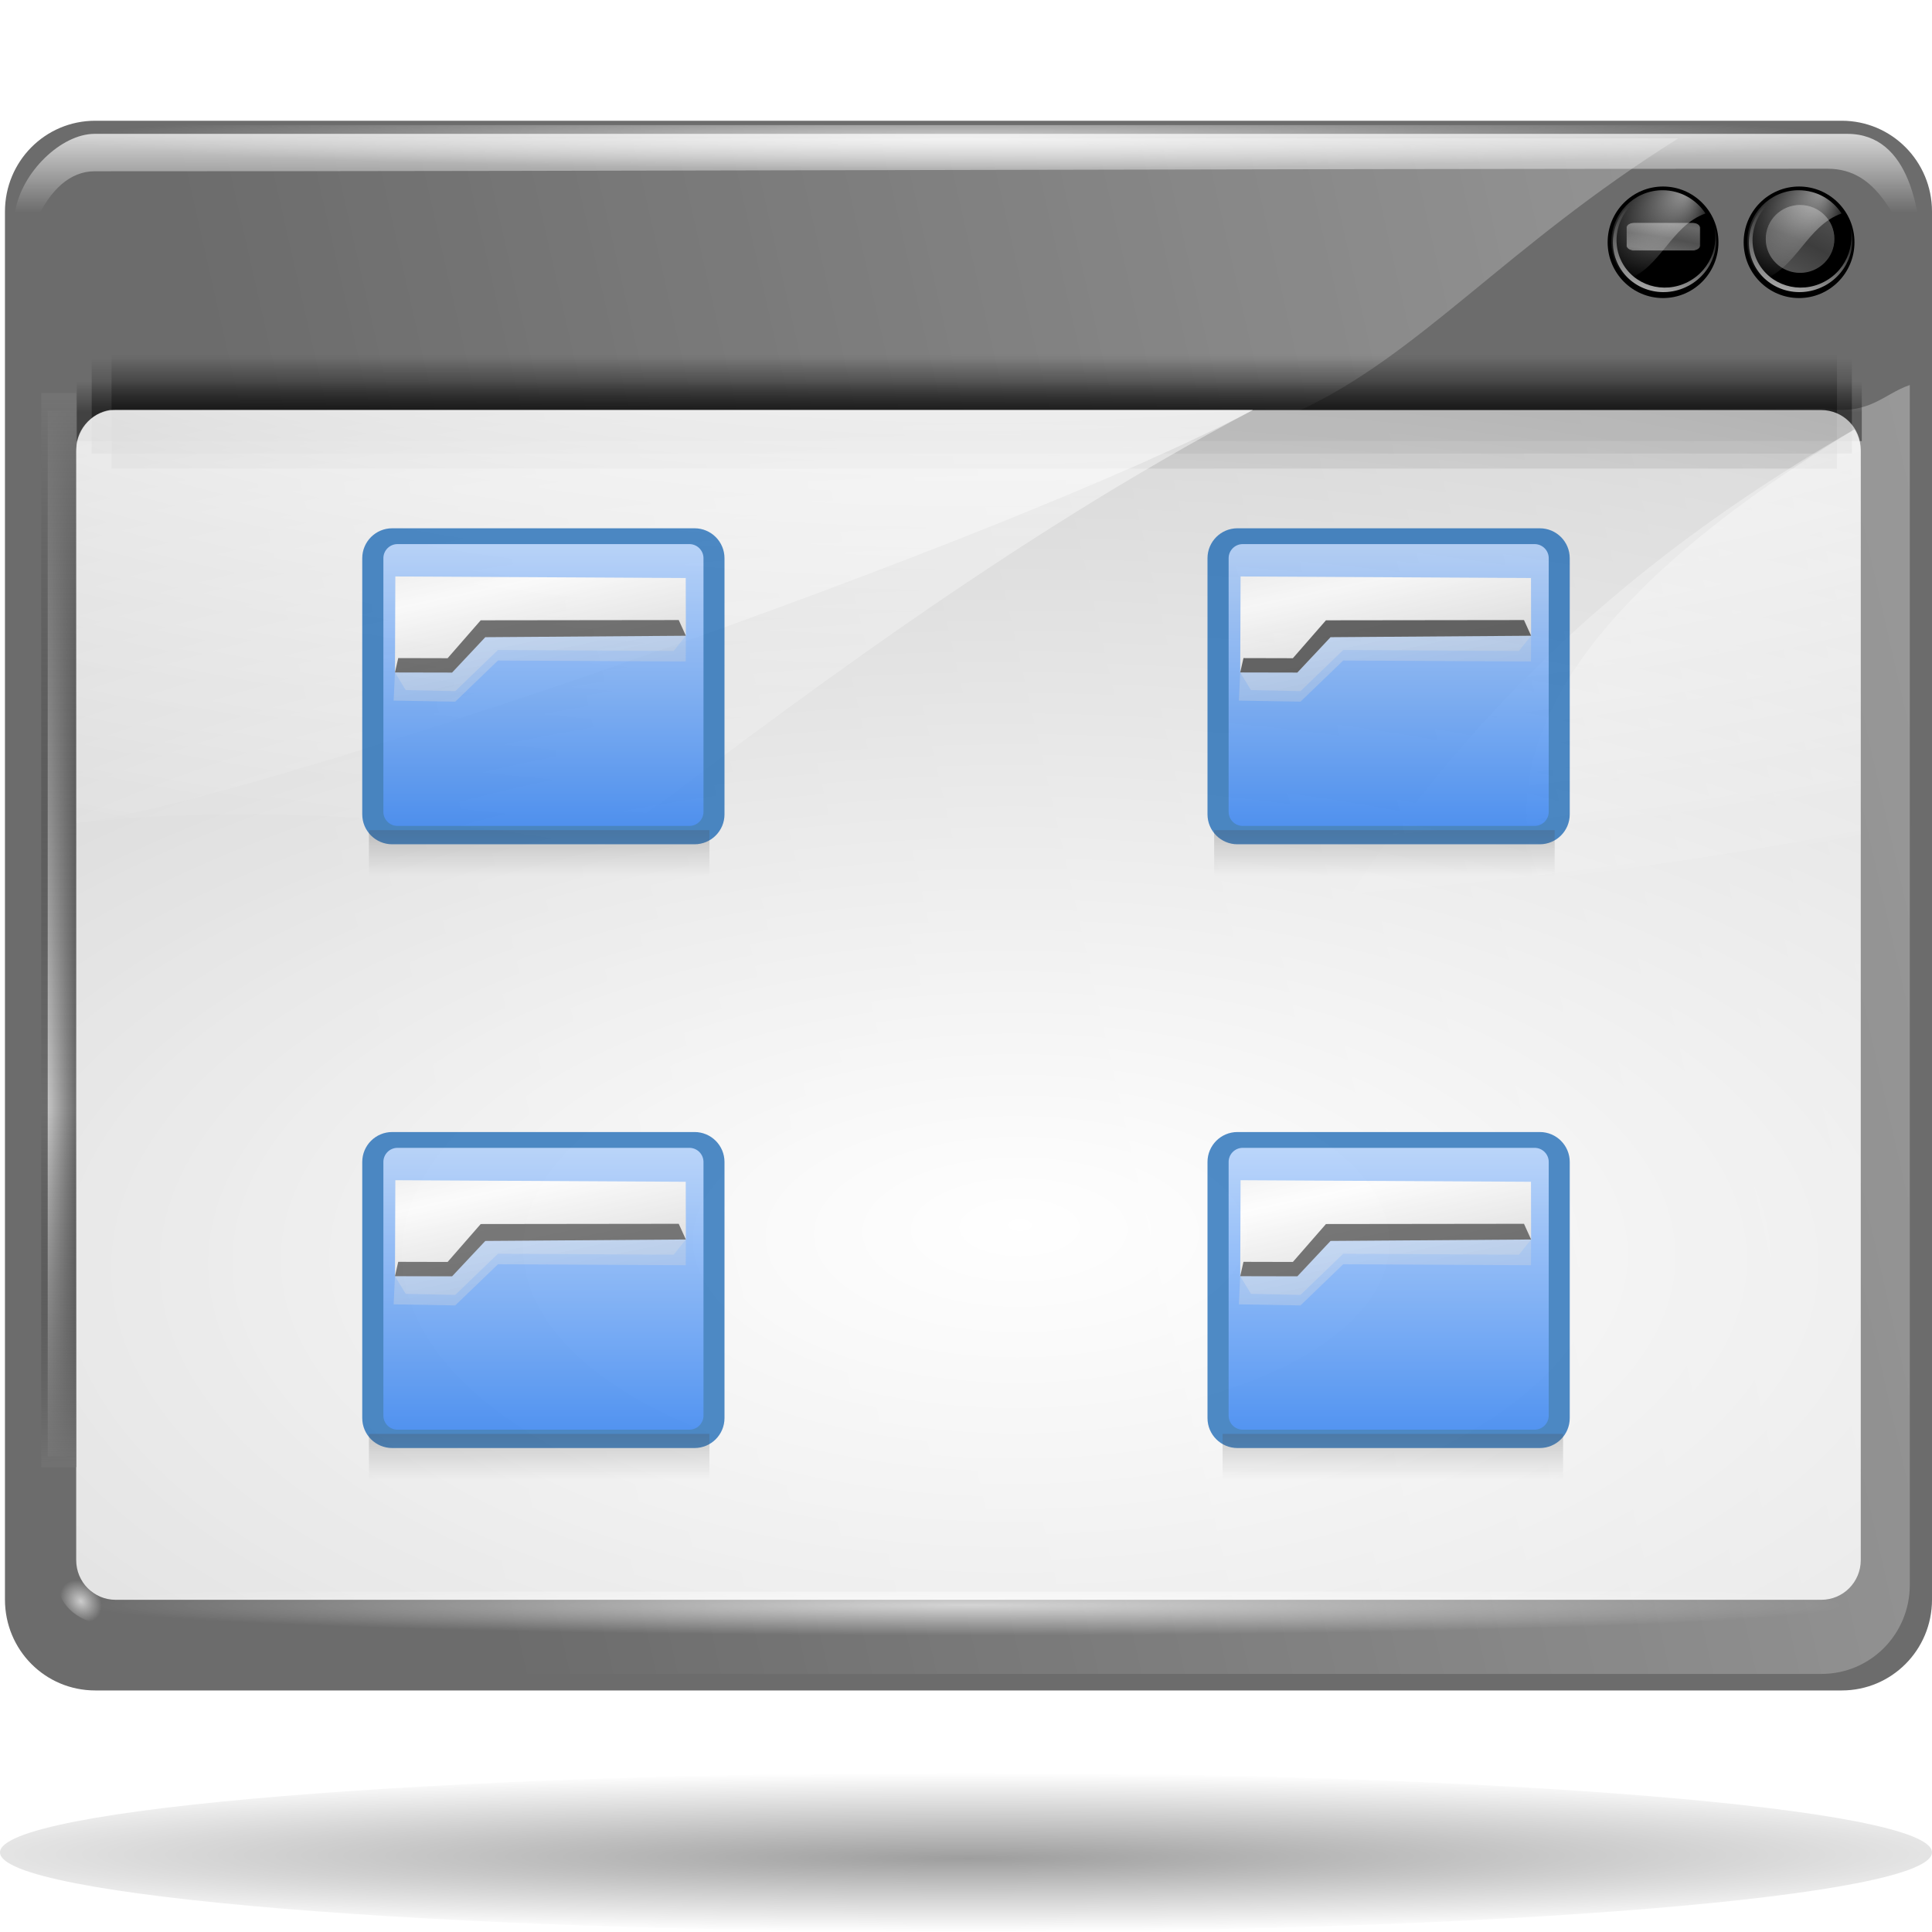
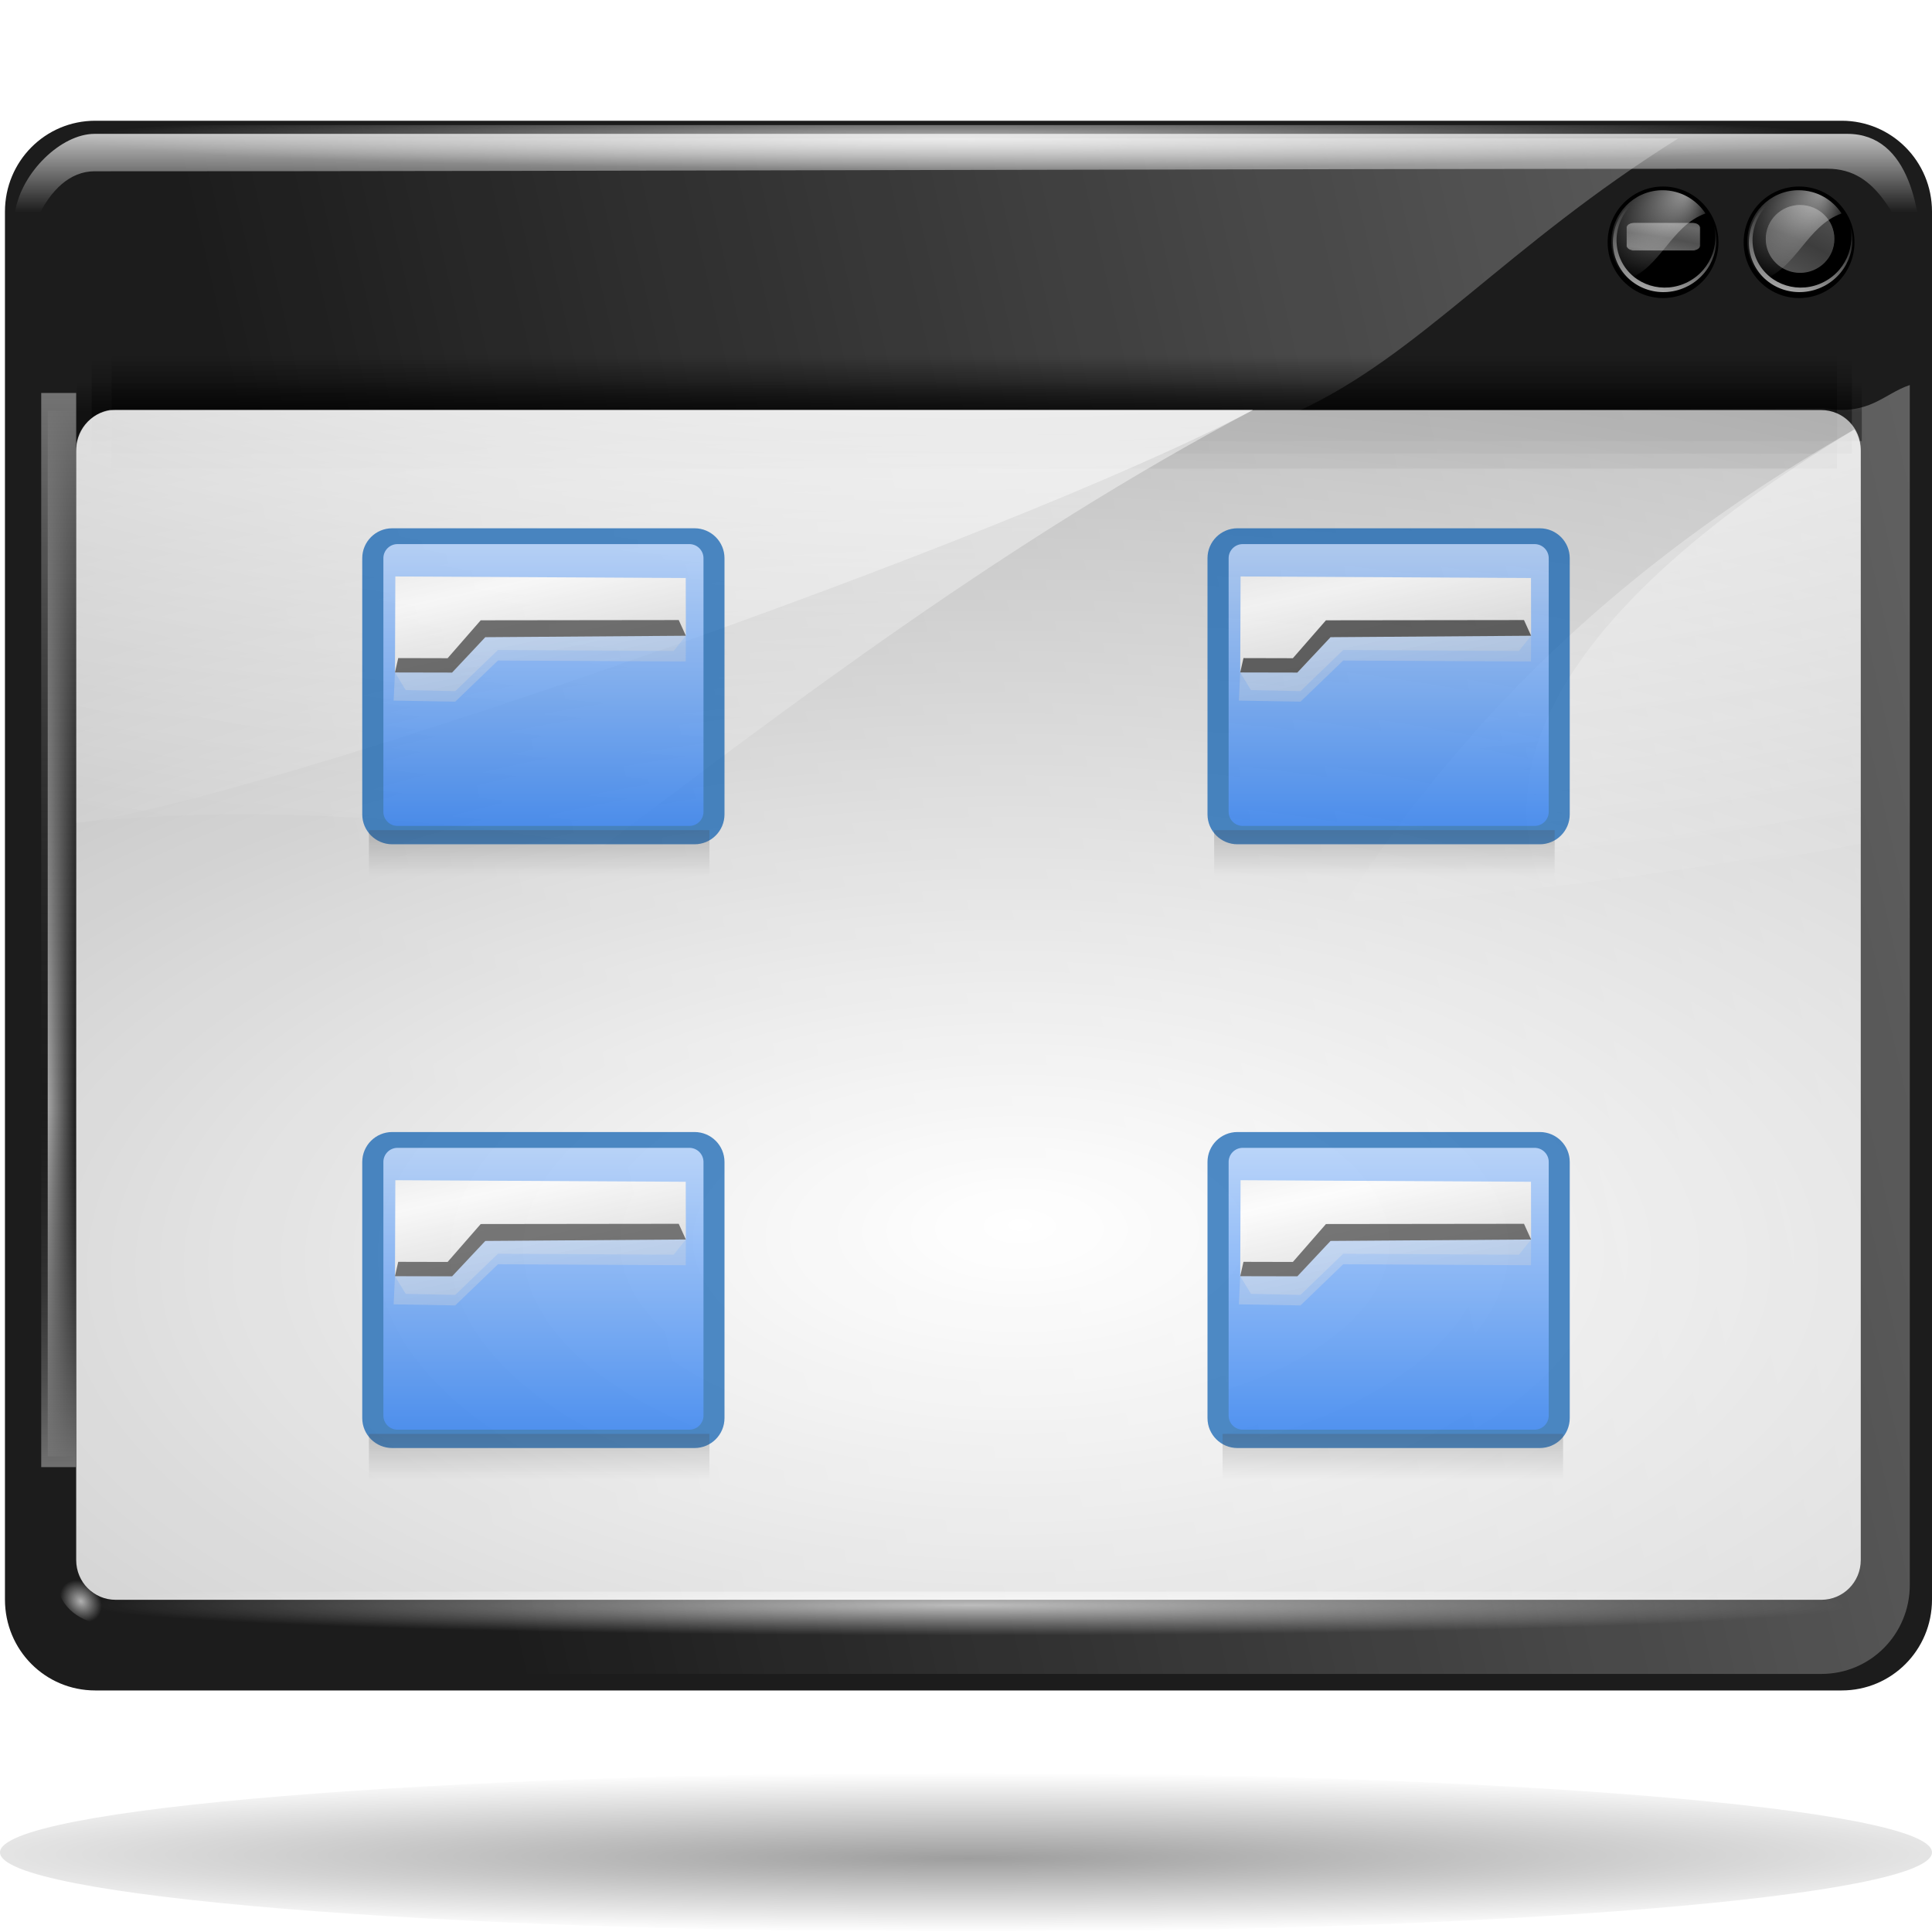
<svg xmlns="http://www.w3.org/2000/svg" xmlns:xlink="http://www.w3.org/1999/xlink" width="128" height="128" id="svg6198" version="1.0">
  <defs id="defs6200">
    <linearGradient id="linearGradient8082">
      <stop style="stop-color:#000000;stop-opacity:1;" offset="0" id="stop8084" />
      <stop style="stop-color:#000000;stop-opacity:0;" offset="1" id="stop8086" />
    </linearGradient>
    <linearGradient id="linearGradient6330">
      <stop style="stop-color:#0968ef;stop-opacity:1;" offset="0" id="stop6332" />
      <stop style="stop-color:#aecffc;stop-opacity:1;" offset="1" id="stop6334" />
    </linearGradient>
    <linearGradient id="linearGradient6310">
      <stop style="stop-color:#0057ae;stop-opacity:1;" offset="0" id="stop6312" />
      <stop style="stop-color:#0057ae;stop-opacity:1" offset="1" id="stop6314" />
    </linearGradient>
    <linearGradient id="linearGradient4875">
      <stop id="stop4877" offset="0" style="stop-color:#ffffff;stop-opacity:1;" />
      <stop id="stop4879" offset="1" style="stop-color:#ffffff;stop-opacity:0;" />
    </linearGradient>
    <linearGradient id="linearGradient3954">
      <stop id="stop3956" offset="0" style="stop-color:#b3b3b3;stop-opacity:1;" />
      <stop style="stop-color:#ffffff;stop-opacity:1;" offset="0.529" id="stop3962" />
      <stop id="stop3958" offset="1" style="stop-color:#c5c5c5;stop-opacity:1;" />
    </linearGradient>
    <linearGradient id="linearGradient4860">
      <stop id="stop4862" offset="0" style="stop-color:#ffffff;stop-opacity:1;" />
      <stop id="stop4864" offset="1" style="stop-color:#ffffff;stop-opacity:0;" />
    </linearGradient>
    <linearGradient id="linearGradient5956">
      <stop style="stop-color:#ffffff;stop-opacity:1;" offset="0" id="stop5958" />
      <stop style="stop-color:#ffffff;stop-opacity:0;" offset="1" id="stop5960" />
    </linearGradient>
    <linearGradient id="linearGradient5936">
      <stop style="stop-color:#747474;stop-opacity:1;" offset="0" id="stop5938" />
      <stop style="stop-color:#292929;stop-opacity:0;" offset="1" id="stop5940" />
    </linearGradient>
    <linearGradient id="linearGradient5918">
      <stop style="stop-color:#ffffff;stop-opacity:1;" offset="0" id="stop5920" />
      <stop style="stop-color:#ffffff;stop-opacity:0;" offset="1" id="stop5922" />
    </linearGradient>
    <linearGradient id="linearGradient4983">
      <stop style="stop-color:#ffffff;stop-opacity:1;" offset="0" id="stop4985" />
      <stop style="stop-color:#ffffff;stop-opacity:0;" offset="1" id="stop4987" />
    </linearGradient>
    <linearGradient id="linearGradient4088">
      <stop style="stop-color:#ffffff;stop-opacity:1;" offset="0" id="stop4090" />
      <stop style="stop-color:#ffffff;stop-opacity:0;" offset="1" id="stop4092" />
    </linearGradient>
    <linearGradient id="linearGradient2295">
      <stop style="stop-color:#ffffff;stop-opacity:1;" offset="0" id="stop2297" />
      <stop style="stop-color:#ffffff;stop-opacity:0;" offset="1" id="stop2299" />
    </linearGradient>
    <linearGradient id="linearGradient5876">
      <stop style="stop-color:#000000;stop-opacity:1;" offset="0" id="stop5878" />
      <stop style="stop-color:#000000;stop-opacity:0;" offset="1" id="stop5880" />
    </linearGradient>
    <linearGradient id="linearGradient3291">
      <stop style="stop-color:#000000;stop-opacity:1;" offset="0" id="stop3293" />
      <stop style="stop-color:#000000;stop-opacity:0;" offset="1" id="stop3295" />
    </linearGradient>
    <radialGradient xlink:href="#linearGradient3291" id="radialGradient7030" gradientUnits="userSpaceOnUse" gradientTransform="matrix(1.378248,-1.678766e-15,-2.019925e-17,0.197801,-24.17464,92.8217)" cx="63.912" cy="115.709" fx="64.023" fy="120.679" r="63.912" />
    <linearGradient xlink:href="#linearGradient6310" id="linearGradient7167" gradientUnits="userSpaceOnUse" gradientTransform="matrix(1,0,0,0.872468,-7.56231e-17,0.637662)" x1="3.5" y1="8" x2="3.5" y2="5" />
    <linearGradient xlink:href="#linearGradient6330" id="linearGradient7169" gradientUnits="userSpaceOnUse" gradientTransform="matrix(1,0,0,0.872468,-7.56231e-17,0.637662)" x1="3.5" y1="7.825" x2="3.5" y2="4.878" />
    <linearGradient xlink:href="#linearGradient3954" id="linearGradient7171" gradientUnits="userSpaceOnUse" gradientTransform="matrix(1,0,0,0.872468,4.965317,0.615893)" x1="-1.148" y1="7.03" x2="-1.85" y2="4.144" />
    <linearGradient xlink:href="#linearGradient3954" id="linearGradient7173" gradientUnits="userSpaceOnUse" gradientTransform="matrix(1,0,0,0.872468,4.965317,0.615893)" x1="-1.148" y1="7.03" x2="-1.85" y2="4.144" />
    <linearGradient xlink:href="#linearGradient3954" id="linearGradient7175" gradientUnits="userSpaceOnUse" gradientTransform="matrix(1,0,0,0.872468,4.965317,0.615893)" x1="-1.148" y1="7.03" x2="-1.85" y2="4.144" />
    <linearGradient xlink:href="#linearGradient6310" id="linearGradient7177" gradientUnits="userSpaceOnUse" gradientTransform="matrix(1,0,0,0.872468,-6.04985e-16,0.637662)" x1="3.5" y1="8" x2="3.5" y2="5" />
    <linearGradient xlink:href="#linearGradient6330" id="linearGradient7179" gradientUnits="userSpaceOnUse" gradientTransform="matrix(1,0,0,0.872468,-6.04985e-16,0.637662)" x1="3.5" y1="7.825" x2="3.5" y2="4.878" />
    <linearGradient xlink:href="#linearGradient3954" id="linearGradient7181" gradientUnits="userSpaceOnUse" gradientTransform="matrix(1,0,0,0.872468,4.965317,0.615893)" x1="-1.148" y1="7.03" x2="-1.85" y2="4.144" />
    <linearGradient xlink:href="#linearGradient3954" id="linearGradient7183" gradientUnits="userSpaceOnUse" gradientTransform="matrix(1,0,0,0.872468,4.965317,0.615893)" x1="-1.148" y1="7.03" x2="-1.85" y2="4.144" />
    <linearGradient xlink:href="#linearGradient3954" id="linearGradient7185" gradientUnits="userSpaceOnUse" gradientTransform="matrix(1,0,0,0.872468,4.965317,0.615893)" x1="-1.148" y1="7.03" x2="-1.85" y2="4.144" />
    <linearGradient xlink:href="#linearGradient6310" id="linearGradient7187" gradientUnits="userSpaceOnUse" gradientTransform="matrix(1,0,0,0.872468,-7.56231e-17,0.637662)" x1="3.5" y1="8" x2="3.5" y2="5" />
    <linearGradient xlink:href="#linearGradient6330" id="linearGradient7189" gradientUnits="userSpaceOnUse" gradientTransform="matrix(1,0,0,0.872468,-7.56231e-17,0.637662)" x1="3.5" y1="7.825" x2="3.5" y2="4.878" />
    <linearGradient xlink:href="#linearGradient3954" id="linearGradient7191" gradientUnits="userSpaceOnUse" gradientTransform="matrix(1,0,0,0.872468,4.965317,0.615893)" x1="-1.148" y1="7.03" x2="-1.85" y2="4.144" />
    <linearGradient xlink:href="#linearGradient3954" id="linearGradient7193" gradientUnits="userSpaceOnUse" gradientTransform="matrix(1,0,0,0.872468,4.965317,0.615893)" x1="-1.148" y1="7.03" x2="-1.85" y2="4.144" />
    <linearGradient xlink:href="#linearGradient3954" id="linearGradient7195" gradientUnits="userSpaceOnUse" gradientTransform="matrix(1,0,0,0.872468,4.965317,0.615893)" x1="-1.148" y1="7.03" x2="-1.85" y2="4.144" />
    <linearGradient xlink:href="#linearGradient6310" id="linearGradient7197" gradientUnits="userSpaceOnUse" gradientTransform="matrix(1,0,0,0.872468,-6.04985e-16,0.637662)" x1="3.5" y1="8" x2="3.5" y2="5" />
    <linearGradient xlink:href="#linearGradient6330" id="linearGradient7199" gradientUnits="userSpaceOnUse" gradientTransform="matrix(1,0,0,0.872468,-6.04985e-16,0.637662)" x1="3.5" y1="7.825" x2="3.5" y2="4.878" />
    <linearGradient xlink:href="#linearGradient3954" id="linearGradient7201" gradientUnits="userSpaceOnUse" gradientTransform="matrix(1,0,0,0.872468,4.965317,0.615893)" x1="-1.148" y1="7.03" x2="-1.85" y2="4.144" />
    <linearGradient xlink:href="#linearGradient3954" id="linearGradient7203" gradientUnits="userSpaceOnUse" gradientTransform="matrix(1,0,0,0.872468,4.965317,0.615893)" x1="-1.148" y1="7.03" x2="-1.85" y2="4.144" />
    <linearGradient xlink:href="#linearGradient3954" id="linearGradient7205" gradientUnits="userSpaceOnUse" gradientTransform="matrix(1,0,0,0.872468,4.965317,0.615893)" x1="-1.148" y1="7.03" x2="-1.85" y2="4.144" />
    <linearGradient xlink:href="#linearGradient8082" id="linearGradient8090" x1="34.798" y1="54.619" x2="34.798" y2="57.007" gradientUnits="userSpaceOnUse" gradientTransform="matrix(1,0,0,1.5,0,-27.5)" />
    <linearGradient xlink:href="#linearGradient8082" id="linearGradient8094" gradientUnits="userSpaceOnUse" gradientTransform="matrix(1,0,0,1.5,56,-27.5)" x1="34.798" y1="54.619" x2="34.798" y2="57.007" />
    <linearGradient xlink:href="#linearGradient8082" id="linearGradient8098" gradientUnits="userSpaceOnUse" gradientTransform="matrix(1,0,0,1.5,-1.907349e-6,12.5)" x1="34.798" y1="54.619" x2="34.798" y2="57.007" />
    <linearGradient xlink:href="#linearGradient8082" id="linearGradient8102" gradientUnits="userSpaceOnUse" gradientTransform="matrix(1,0,0,1.5,56.55761,12.5)" x1="34.798" y1="54.619" x2="34.798" y2="57.007" />
    <linearGradient xlink:href="#linearGradient2295" id="linearGradient2381" gradientUnits="userSpaceOnUse" gradientTransform="matrix(0.125172,0,0,0.125172,8.969615e-16,-6.593944e-2)" x1="191.803" y1="8.964" x2="18.801" y2="48.373" />
    <linearGradient xlink:href="#linearGradient5876" id="linearGradient2383" gradientUnits="userSpaceOnUse" gradientTransform="matrix(0.961272,0,0,1,2.661007,2.72497e-14)" x1="64.47" y1="31.09" x2="64.47" y2="27.312" />
    <linearGradient xlink:href="#linearGradient5876" id="linearGradient2385" gradientUnits="userSpaceOnUse" gradientTransform="matrix(0.980636,0,0,0.826087,1.248377,5.078467)" x1="64.47" y1="31.09" x2="64.47" y2="27.312" />
    <linearGradient xlink:href="#linearGradient5876" id="linearGradient2387" gradientUnits="userSpaceOnUse" gradientTransform="matrix(0.994468,0,0,0.543479,0.192425,14.27543)" x1="64.47" y1="31.09" x2="64.47" y2="27.312" />
    <radialGradient xlink:href="#linearGradient2295" id="radialGradient2389" gradientUnits="userSpaceOnUse" gradientTransform="matrix(0.853567,5.709233e-8,-1.895605e-7,0.40588,-46.96154,-35.7325)" cx="64.411" cy="119.978" fx="64.911" fy="113.956" r="59.411" />
    <radialGradient xlink:href="#linearGradient4088" id="radialGradient2391" gradientUnits="userSpaceOnUse" gradientTransform="matrix(0.125172,0,0,4.296216e-3,-2.50344e-2,13.35283)" cx="64.26" cy="69.65" fx="64.26" fy="69.65" r="58.197" />
    <radialGradient xlink:href="#linearGradient4088" id="radialGradient2393" gradientUnits="userSpaceOnUse" gradientTransform="matrix(0.125172,0,0,4.296216e-3,-0.120187,1.283395)" cx="64.26" cy="69.65" fx="64.26" fy="69.65" r="58.197" />
    <linearGradient xlink:href="#linearGradient4983" id="linearGradient2395" gradientUnits="userSpaceOnUse" gradientTransform="matrix(-0.125172,0,0,0.125172,16.07714,-6.593944e-2)" x1="53.875" y1="10.944" x2="53.875" y2="18.039" />
    <linearGradient xlink:href="#linearGradient5918" id="linearGradient2397" gradientUnits="userSpaceOnUse" x1="3.133" y1="65.441" x2="5.013" y2="65.441" />
    <linearGradient xlink:href="#linearGradient5936" id="linearGradient2399" gradientUnits="userSpaceOnUse" gradientTransform="matrix(1,0,0,1.007829,-6.576886e-14,-0.781351)" spreadMethod="pad" x1="4.073" y1="30.04" x2="4.073" y2="77.076" />
    <linearGradient xlink:href="#linearGradient5936" id="linearGradient2401" gradientUnits="userSpaceOnUse" gradientTransform="matrix(1,0,0,1.007829,-6.576886e-14,-0.781351)" spreadMethod="pad" x1="3.858" y1="101.16" x2="4.073" y2="77.076" />
    <radialGradient xlink:href="#linearGradient5956" id="radialGradient2403" gradientUnits="userSpaceOnUse" gradientTransform="matrix(4.162833e-2,-4.162833e-2,5.197041e-2,5.197041e-2,-4.821809,8.574955)" cx="5.325" cy="101.341" fx="5.325" fy="101.341" r="2.599" />
    <linearGradient xlink:href="#linearGradient4860" id="linearGradient2405" gradientUnits="userSpaceOnUse" gradientTransform="matrix(7.518497e-3,-1.669799e-3,1.51159e-3,7.325811e-3,14.33724,2.102235)" x1="17.723" y1="148.575" x2="76.597" y2="32.458" />
    <radialGradient xlink:href="#linearGradient3954" id="radialGradient2407" gradientUnits="userSpaceOnUse" gradientTransform="matrix(3.421451e-2,1.397783e-2,-6.461644e-3,1.523468e-2,7.999929,-1.607948)" spreadMethod="reflect" cx="213.73" cy="94.003" fx="210.862" fy="101.233" r="26.5" />
    <radialGradient xlink:href="#linearGradient4875" id="radialGradient2409" gradientUnits="userSpaceOnUse" gradientTransform="matrix(6.025317e-3,6.414683e-3,-7.915025e-3,7.310054e-3,14.88992,1.68582)" cx="43.621" cy="42.7" fx="43.034" fy="8.045" r="50.234" />
    <linearGradient xlink:href="#linearGradient4860" id="linearGradient2411" gradientUnits="userSpaceOnUse" gradientTransform="matrix(7.518497e-3,-1.669799e-3,1.51159e-3,7.325811e-3,13.21069,2.102235)" x1="17.723" y1="148.575" x2="76.597" y2="32.458" />
    <radialGradient xlink:href="#linearGradient3954" id="radialGradient2413" gradientUnits="userSpaceOnUse" gradientTransform="matrix(3.625307e-2,5.727555e-3,-6.846643e-3,6.242559e-3,6.455627,0.744645)" spreadMethod="reflect" cx="213.73" cy="94.003" fx="210.862" fy="101.233" r="26.5" />
    <radialGradient xlink:href="#linearGradient4875" id="radialGradient2415" gradientUnits="userSpaceOnUse" gradientTransform="matrix(6.025317e-3,6.414683e-3,-7.915025e-3,7.310054e-3,13.76337,1.68582)" cx="43.621" cy="42.7" fx="43.034" fy="8.045" r="50.234" />
    <radialGradient xlink:href="#linearGradient2295" id="radialGradient2417" gradientUnits="userSpaceOnUse" gradientTransform="matrix(0.31298,8.071482e-8,-3.791494e-8,0.1341,-12.14202,-3.124966)" cx="64.411" cy="24.828" fx="64.911" fy="18.807" r="59.411" />
    <radialGradient xlink:href="#linearGradient2295" id="radialGradient2419" gradientUnits="userSpaceOnUse" gradientTransform="matrix(0.31298,8.071482e-8,-3.791494e-8,0.1341,-12.14202,-3.124966)" cx="64.411" cy="24.828" fx="64.911" fy="18.807" r="59.411" />
  </defs>
  <g id="layer1">
    <g transform="matrix(7.99998,0,0,8.050596,2.447194e-2,-3.561435)" id="g2329">
-       <path style="fill:#6c6c6c;fill-opacity:1;fill-rule:nonzero;stroke:none;stroke-width:0.25;stroke-linecap:round;stroke-linejoin:round;stroke-miterlimit:4;stroke-dashoffset:4;stroke-opacity:0.06" d="M 0.786,1.436 L 15.249,1.436 C 15.663,1.436 15.997,1.77 15.997,2.184 L 15.997,13.606 C 15.997,14.021 15.663,14.354 15.249,14.354 L 0.786,14.354 C 0.371,14.354 0.038,14.021 0.038,13.606 L 0.038,2.184 C 0.038,1.77 0.371,1.436 0.786,1.436 z " id="path2331" />
+       <path style="fill:#1c1c1c;fill-opacity:1;fill-rule:nonzero;stroke:none;stroke-width:0.25;stroke-linecap:round;stroke-linejoin:round;stroke-miterlimit:4;stroke-dashoffset:4;stroke-opacity:0.06" d="M 0.786,1.436 L 15.249,1.436 C 15.663,1.436 15.997,1.77 15.997,2.184 L 15.997,13.606 C 15.997,14.021 15.663,14.354 15.249,14.354 L 0.786,14.354 C 0.371,14.354 0.038,14.021 0.038,13.606 L 0.038,2.184 C 0.038,1.77 0.371,1.436 0.786,1.436 z " id="path2331" />
      <path style="opacity:0.492;fill:url(#linearGradient2381);fill-opacity:1;fill-rule:nonzero;stroke:none;stroke-width:0.25;stroke-linecap:round;stroke-linejoin:round;stroke-miterlimit:4;stroke-dasharray:none;stroke-dashoffset:4;stroke-opacity:0.06" d="M 0.886,1.581 C 0.508,1.609 0.214,1.927 0.214,2.312 L 0.214,13.486 C 0.214,13.891 0.54,14.218 0.945,14.218 L 15.082,14.218 C 15.487,14.218 15.813,13.891 15.813,13.486 L 15.813,3.611 C 15.589,3.687 15.486,3.862 15.099,3.805 L 10.749,3.826 C 11.758,3.362 12.466,2.472 13.896,1.581 L 0.945,1.581 C 0.926,1.581 0.905,1.579 0.886,1.581 z " id="path2333" />
      <g id="g2335" transform="matrix(0.125172,0,0,0.125172,-2.50344e-2,-6.593944e-2)">
        <rect ry="7.556" rx="0" y="27.312" x="7.556" height="7.556" width="114.157" id="rect2337" style="opacity:0.389;fill:url(#linearGradient2383);fill-opacity:1;fill-rule:nonzero;stroke:none;stroke-width:0.25;stroke-linecap:round;stroke-linejoin:round;stroke-miterlimit:4;stroke-dasharray:none;stroke-dashoffset:4;stroke-opacity:0.06" />
        <rect style="opacity:0.389;fill:url(#linearGradient2385);fill-opacity:1;fill-rule:nonzero;stroke:none;stroke-width:0.25;stroke-linecap:round;stroke-linejoin:round;stroke-miterlimit:4;stroke-dasharray:none;stroke-dashoffset:4;stroke-opacity:0.06" id="rect2339" width="116.456" height="6.242" x="6.242" y="27.641" rx="0" ry="6.242" />
        <rect ry="1.725" rx="0" y="29.119" x="5.256" height="3.942" width="118.099" id="rect2341" style="opacity:0.389;fill:url(#linearGradient2387);fill-opacity:1;fill-rule:nonzero;stroke:none;stroke-width:0.25;stroke-linecap:round;stroke-linejoin:round;stroke-miterlimit:4;stroke-dasharray:none;stroke-dashoffset:4;stroke-opacity:0.06" />
      </g>
      <path style="fill:url(#radialGradient2389);fill-opacity:1;fill-rule:nonzero;stroke:none;stroke-width:0.25;stroke-linecap:round;stroke-linejoin:round;stroke-miterlimit:4;stroke-dashoffset:4;stroke-opacity:0.06" d="M 0.955,3.817 L 15.08,3.817 C 15.261,3.817 15.407,3.963 15.407,4.144 L 15.407,13.281 C 15.407,13.462 15.261,13.608 15.08,13.608 L 0.955,13.608 C 0.773,13.608 0.628,13.462 0.628,13.281 L 0.628,4.144 C 0.628,3.963 0.773,3.817 0.955,3.817 z " id="path2343" />
      <rect style="opacity:0.68;fill:url(#radialGradient2391);fill-opacity:1;fill-rule:nonzero;stroke:none;stroke-width:0.25;stroke-linecap:round;stroke-linejoin:round;stroke-miterlimit:4;stroke-dasharray:none;stroke-dashoffset:4;stroke-opacity:0.06" id="rect2345" width="14.569" height="0.5" x="0.734" y="13.541" rx="0.327" ry="0.327" />
      <rect ry="0.327" rx="0.327" y="1.472" x="0.639" height="0.5" width="14.569" id="rect2347" style="opacity:0.68;fill:url(#radialGradient2393);fill-opacity:1;fill-rule:nonzero;stroke:none;stroke-width:0.25;stroke-linecap:round;stroke-linejoin:round;stroke-miterlimit:4;stroke-dasharray:none;stroke-dashoffset:4;stroke-opacity:0.06" />
      <path style="fill:url(#linearGradient2395);fill-opacity:1;fill-rule:evenodd;stroke:none;stroke-width:1px;stroke-linecap:butt;stroke-linejoin:miter;stroke-opacity:1" d="M 0.78,1.544 C 0.502,1.544 0.176,1.862 0.123,2.181 C 0.073,2.475 0.136,2.839 0.143,3.168 C 0.123,2.462 0.377,1.852 0.78,1.852 C 5.393,1.852 9.952,1.831 15.131,1.831 C 15.559,1.831 15.686,2.249 15.913,2.633 C 15.913,2.194 15.815,1.544 15.296,1.544 C 10.506,1.544 5.643,1.544 0.78,1.544 z " id="path2349" />
      <g id="g2351" transform="matrix(0.125172,0,0,0.125172,0,-6.593944e-2)">
        <rect ry="0" rx="13.146" y="31.081" x="3.133" height="68.721" width="1.88" id="rect2353" style="opacity:0.607;fill:url(#linearGradient2397);fill-opacity:1;fill-rule:nonzero;stroke:none;stroke-width:0.25;stroke-linecap:round;stroke-linejoin:round;stroke-miterlimit:4;stroke-dasharray:none;stroke-dashoffset:4;stroke-opacity:0.06" />
        <rect style="opacity:1;fill:url(#linearGradient2399);fill-opacity:1;fill-rule:nonzero;stroke:none;stroke-width:0.25;stroke-linecap:round;stroke-linejoin:round;stroke-miterlimit:4;stroke-dasharray:none;stroke-dashoffset:4;stroke-opacity:0.06" id="rect2355" width="2.31" height="69.904" x="2.703" y="29.897" rx="0.832" ry="0" />
        <rect ry="0" rx="0.832" y="29.897" x="2.703" height="70.621" width="2.31" id="rect2357" style="opacity:1;fill:url(#linearGradient2401);fill-opacity:1;fill-rule:nonzero;stroke:none;stroke-width:0.25;stroke-linecap:round;stroke-linejoin:round;stroke-miterlimit:4;stroke-dasharray:none;stroke-dashoffset:4;stroke-opacity:0.06" />
      </g>
      <path style="opacity:0.656;fill:url(#radialGradient2403);fill-opacity:1;fill-rule:evenodd;stroke:none;stroke-width:1px;stroke-linecap:butt;stroke-linejoin:miter;stroke-opacity:1" d="M 0.461,13.463 C 0.501,13.684 0.657,13.788 0.884,13.822 L 1.026,13.604 C 0.826,13.632 0.68,13.544 0.635,13.316 L 0.461,13.463 z " id="path2359" />
      <path style="fill:#000000;fill-opacity:1;fill-rule:nonzero;stroke:none;stroke-width:0.7;stroke-linecap:round;stroke-linejoin:round;stroke-miterlimit:4;stroke-dasharray:none;stroke-dashoffset:4;stroke-opacity:0.991" id="path2361" d="M 127.316 65.54 A 63.144 63.144 0 1 1  1.027,65.54 A 63.144 63.144 0 1 1  127.316 65.54 z" transform="matrix(7.266956e-3,0,0,7.268728e-3,14.42979,1.959884)" />
      <path style="fill:url(#linearGradient2405);fill-opacity:1;fill-rule:nonzero;stroke:none;stroke-width:0.7;stroke-linecap:round;stroke-linejoin:round;stroke-miterlimit:4;stroke-dasharray:none;stroke-dashoffset:4;stroke-opacity:0.991" d="M 15.11,2.793 C 15.315,2.682 15.397,2.432 15.294,2.23 C 15.269,2.183 15.237,2.143 15.2,2.11 C 15.234,2.141 15.264,2.178 15.286,2.222 C 15.386,2.417 15.303,2.66 15.101,2.763 C 14.899,2.866 14.654,2.791 14.553,2.596 C 14.453,2.4 14.536,2.158 14.738,2.055 C 14.834,2.006 14.939,1.997 15.034,2.022 C 14.933,1.994 14.821,2.003 14.719,2.055 C 14.507,2.163 14.42,2.417 14.525,2.622 C 14.63,2.827 14.888,2.906 15.1,2.798 C 15.103,2.796 15.107,2.794 15.11,2.793 z M 15.041,2.024 C 15.039,2.023 15.036,2.022 15.034,2.022 C 15.036,2.022 15.039,2.023 15.041,2.024 z " id="path2363" />
      <rect style="opacity:0.311;fill:url(#radialGradient2407);fill-opacity:1;fill-rule:nonzero;stroke:#000000;stroke-width:0.008;stroke-linecap:round;stroke-linejoin:round;stroke-miterlimit:4;stroke-dasharray:none;stroke-dashoffset:4;stroke-opacity:1" id="rect2365" width="0.577" height="0.567" x="14.616" y="2.125" ry="0.283" rx="0.289" />
      <path style="opacity:0.577;fill:url(#radialGradient2409);fill-opacity:1;fill-rule:nonzero;stroke:none;stroke-width:0.7;stroke-linecap:round;stroke-linejoin:round;stroke-miterlimit:4;stroke-dasharray:none;stroke-dashoffset:4;stroke-opacity:0.991" d="M 14.879,2.008 C 14.651,2.015 14.467,2.204 14.467,2.435 C 14.467,2.555 14.518,2.665 14.598,2.742 C 14.874,2.651 14.958,2.303 15.248,2.199 C 15.172,2.084 15.041,2.008 14.893,2.008 C 14.888,2.008 14.884,2.008 14.879,2.008 z " id="path2367" />
      <path transform="matrix(7.266956e-3,0,0,7.268728e-3,13.30324,1.959884)" d="M 127.316 65.54 A 63.144 63.144 0 1 1  1.027,65.54 A 63.144 63.144 0 1 1  127.316 65.54 z" id="path2369" style="fill:#000000;fill-opacity:1;fill-rule:nonzero;stroke:none;stroke-width:0.7;stroke-linecap:round;stroke-linejoin:round;stroke-miterlimit:4;stroke-dasharray:none;stroke-dashoffset:4;stroke-opacity:0.991" />
      <path id="path2371" d="M 13.983,2.793 C 14.188,2.682 14.27,2.432 14.167,2.23 C 14.143,2.183 14.111,2.143 14.073,2.11 C 14.108,2.141 14.137,2.178 14.159,2.222 C 14.26,2.417 14.177,2.66 13.975,2.763 C 13.773,2.866 13.527,2.791 13.427,2.596 C 13.327,2.4 13.409,2.158 13.612,2.055 C 13.707,2.006 13.812,1.997 13.907,2.022 C 13.806,1.994 13.694,2.003 13.592,2.055 C 13.38,2.163 13.294,2.417 13.399,2.622 C 13.504,2.827 13.761,2.906 13.973,2.798 C 13.977,2.796 13.98,2.794 13.983,2.793 z M 13.914,2.024 C 13.912,2.023 13.91,2.022 13.908,2.022 C 13.91,2.022 13.912,2.023 13.914,2.024 z " style="fill:url(#linearGradient2411);fill-opacity:1;fill-rule:nonzero;stroke:none;stroke-width:0.7;stroke-linecap:round;stroke-linejoin:round;stroke-miterlimit:4;stroke-dasharray:none;stroke-dashoffset:4;stroke-opacity:0.991" />
      <rect rx="0.064" ry="0.041" y="2.274" x="13.466" height="0.232" width="0.612" id="rect2373" style="opacity:0.41;fill:url(#radialGradient2413);fill-opacity:1;fill-rule:nonzero;stroke:#000000;stroke-width:0.005;stroke-linecap:round;stroke-linejoin:round;stroke-miterlimit:4;stroke-dasharray:none;stroke-dashoffset:4;stroke-opacity:1" />
      <path id="path2375" d="M 13.753,2.008 C 13.524,2.015 13.341,2.204 13.341,2.435 C 13.341,2.555 13.391,2.665 13.472,2.742 C 13.748,2.651 13.832,2.303 14.121,2.199 C 14.045,2.084 13.914,2.008 13.766,2.008 C 13.762,2.008 13.757,2.008 13.753,2.008 z " style="opacity:0.577;fill:url(#radialGradient2415);fill-opacity:1;fill-rule:nonzero;stroke:none;stroke-width:0.7;stroke-linecap:round;stroke-linejoin:round;stroke-miterlimit:4;stroke-dasharray:none;stroke-dashoffset:4;stroke-opacity:0.991" />
      <path id="path2377" d="M 0.906,3.817 C 0.748,3.842 0.628,3.988 0.628,4.159 L 0.628,7.215 C 2.07,7.061 8.345,4.883 10.372,3.817 L 0.953,3.817 C 0.942,3.817 0.933,3.816 0.922,3.817 C 0.916,3.818 0.911,3.816 0.906,3.817 z M 15.355,3.976 C 10.069,7.152 13.852,9.302 15.406,9.36 L 15.406,4.159 C 15.406,4.091 15.388,4.029 15.355,3.976 z " style="fill:url(#radialGradient2417);fill-opacity:1;fill-rule:nonzero;stroke:none;stroke-width:0.25;stroke-linecap:round;stroke-linejoin:round;stroke-miterlimit:4;stroke-dasharray:none;stroke-dashoffset:4;stroke-opacity:0.06" />
      <path style="fill:url(#radialGradient2419);fill-opacity:1;fill-rule:nonzero;stroke:none;stroke-width:0.25;stroke-linecap:round;stroke-linejoin:round;stroke-miterlimit:4;stroke-dasharray:none;stroke-dashoffset:4;stroke-opacity:0.06" d="M 0.906,3.817 C 0.748,3.842 0.628,3.988 0.628,4.159 L 0.628,7.215 C 2.07,7.061 3.53,7.168 4.997,7.403 C 6.517,6.262 8.345,4.883 10.372,3.817 L 0.953,3.817 C 0.942,3.817 0.933,3.816 0.922,3.817 C 0.916,3.818 0.911,3.816 0.906,3.817 z M 15.355,3.976 C 12.857,5.399 11.577,7.04 10.669,8.644 C 12.266,9.005 13.852,9.302 15.406,9.36 L 15.406,4.159 C 15.406,4.091 15.388,4.029 15.355,3.976 z " id="path2379" />
    </g>
    <path style="opacity:0.381;fill:url(#radialGradient7030);fill-opacity:1;fill-rule:nonzero;stroke:none;stroke-width:0;stroke-linecap:round;stroke-linejoin:round;stroke-miterlimit:4;stroke-dasharray:none;stroke-dashoffset:4;stroke-opacity:1" id="path3289" d="M 127.824 115.709 A 63.912 12.642 0 1 1  0,115.709 A 63.912 12.642 0 1 1  127.824 115.709 z" transform="matrix(1.001373,0,0,0.417239,0,74.44685)" />
    <g id="g8104" style="opacity:0.684">
      <g transform="matrix(7.99998,0,0,7.99998,63.99984,-4.99996)" id="g6441">
        <rect ry="0.248" y="5" x="2" height="2.617" width="3" id="rect6443" style="opacity:1;fill:url(#linearGradient7197);fill-opacity:1;fill-rule:nonzero;stroke:none;stroke-width:0.25;stroke-linecap:round;stroke-linejoin:round;stroke-miterlimit:4;stroke-dasharray:none;stroke-dashoffset:4;stroke-opacity:0.06" />
        <rect ry="0.117" style="opacity:1;fill:url(#linearGradient7199);fill-opacity:1;fill-rule:nonzero;stroke:none;stroke-width:0.25;stroke-linecap:round;stroke-linejoin:round;stroke-miterlimit:4;stroke-dasharray:none;stroke-dashoffset:4;stroke-opacity:0.06" id="rect6445" width="2.651" height="2.334" x="2.175" y="5.131" />
        <path id="path6447" d="M 2.274,5.399 L 4.679,5.412 L 4.68,5.89 L 3.019,5.902 L 2.744,6.195 L 2.271,6.194 L 2.274,5.399 z " style="fill:url(#linearGradient7201);fill-opacity:1;fill-rule:evenodd;stroke:none;stroke-width:1px;stroke-linecap:butt;stroke-linejoin:miter;stroke-opacity:1" />
        <path style="opacity:0.316;fill:url(#linearGradient7203);fill-opacity:1;fill-rule:evenodd;stroke:none;stroke-width:1px;stroke-linecap:butt;stroke-linejoin:miter;stroke-opacity:1" d="M 2.26,6.427 L 2.77,6.436 L 3.124,6.095 L 4.679,6.103 L 4.68,5.89 L 3.019,5.902 L 2.744,6.195 L 2.271,6.194 L 2.26,6.427 z " id="path6449" />
        <path id="path6451" d="M 2.36,6.34 L 2.77,6.349 L 3.124,6.008 L 4.579,6.016 L 4.68,5.89 L 3.019,5.902 L 2.744,6.195 L 2.271,6.194 L 2.36,6.34 z " style="opacity:0.316;fill:url(#linearGradient7205);fill-opacity:1;fill-rule:evenodd;stroke:none;stroke-width:1px;stroke-linecap:butt;stroke-linejoin:miter;stroke-opacity:1" />
        <path style="opacity:0.828;fill:#000000;fill-opacity:1;fill-rule:evenodd;stroke:none;stroke-width:1px;stroke-linecap:butt;stroke-linejoin:miter;stroke-opacity:1" d="M 2.298,6.075 L 2.707,6.076 L 2.981,5.762 L 4.621,5.76 L 4.68,5.89 L 3.019,5.902 L 2.744,6.195 L 2.271,6.194 L 2.298,6.075 z " id="path6453" />
      </g>
      <g transform="matrix(7.99998,0,0,7.99998,7.99998,-4.99996)" id="g6363">
        <rect style="opacity:1;fill:url(#linearGradient7187);fill-opacity:1;fill-rule:nonzero;stroke:none;stroke-width:0.25;stroke-linecap:round;stroke-linejoin:round;stroke-miterlimit:4;stroke-dasharray:none;stroke-dashoffset:4;stroke-opacity:0.06" id="rect6308" width="3" height="2.617" x="2" y="5" ry="0.248" />
        <rect y="5.131" x="2.175" height="2.334" width="2.651" id="rect6318" style="opacity:1;fill:url(#linearGradient7189);fill-opacity:1;fill-rule:nonzero;stroke:none;stroke-width:0.25;stroke-linecap:round;stroke-linejoin:round;stroke-miterlimit:4;stroke-dasharray:none;stroke-dashoffset:4;stroke-opacity:0.06" ry="0.117" />
        <path style="fill:url(#linearGradient7191);fill-opacity:1;fill-rule:evenodd;stroke:none;stroke-width:1px;stroke-linecap:butt;stroke-linejoin:miter;stroke-opacity:1" d="M 2.274,5.399 L 4.679,5.412 L 4.68,5.89 L 3.019,5.902 L 2.744,6.195 L 2.271,6.194 L 2.274,5.399 z " id="path6343" />
        <path id="path6353" d="M 2.26,6.427 L 2.77,6.436 L 3.124,6.095 L 4.679,6.103 L 4.68,5.89 L 3.019,5.902 L 2.744,6.195 L 2.271,6.194 L 2.26,6.427 z " style="opacity:0.316;fill:url(#linearGradient7193);fill-opacity:1;fill-rule:evenodd;stroke:none;stroke-width:1px;stroke-linecap:butt;stroke-linejoin:miter;stroke-opacity:1" />
        <path style="opacity:0.316;fill:url(#linearGradient7195);fill-opacity:1;fill-rule:evenodd;stroke:none;stroke-width:1px;stroke-linecap:butt;stroke-linejoin:miter;stroke-opacity:1" d="M 2.36,6.34 L 2.77,6.349 L 3.124,6.008 L 4.579,6.016 L 4.68,5.89 L 3.019,5.902 L 2.744,6.195 L 2.271,6.194 L 2.36,6.34 z " id="path6355" />
        <path id="path6357" d="M 2.298,6.075 L 2.707,6.076 L 2.981,5.762 L 4.621,5.76 L 4.68,5.89 L 3.019,5.902 L 2.744,6.195 L 2.271,6.194 L 2.298,6.075 z " style="opacity:0.758;fill:#000000;fill-opacity:1;fill-rule:evenodd;stroke:none;stroke-width:1px;stroke-linecap:butt;stroke-linejoin:miter;stroke-opacity:1" />
      </g>
      <g id="g6465" transform="matrix(7.99998,0,0,7.99998,63.99984,34.99994)">
        <rect style="opacity:1;fill:url(#linearGradient7177);fill-opacity:1;fill-rule:nonzero;stroke:none;stroke-width:0.25;stroke-linecap:round;stroke-linejoin:round;stroke-miterlimit:4;stroke-dasharray:none;stroke-dashoffset:4;stroke-opacity:0.06" id="rect6467" width="3" height="2.617" x="2" y="5" ry="0.248" />
        <rect y="5.131" x="2.175" height="2.334" width="2.651" id="rect6469" style="opacity:1;fill:url(#linearGradient7179);fill-opacity:1;fill-rule:nonzero;stroke:none;stroke-width:0.25;stroke-linecap:round;stroke-linejoin:round;stroke-miterlimit:4;stroke-dasharray:none;stroke-dashoffset:4;stroke-opacity:0.06" ry="0.117" />
        <path style="fill:url(#linearGradient7181);fill-opacity:1;fill-rule:evenodd;stroke:none;stroke-width:1px;stroke-linecap:butt;stroke-linejoin:miter;stroke-opacity:1" d="M 2.274,5.399 L 4.679,5.412 L 4.68,5.89 L 3.019,5.902 L 2.744,6.195 L 2.271,6.194 L 2.274,5.399 z " id="path6471" />
        <path id="path6473" d="M 2.26,6.427 L 2.77,6.436 L 3.124,6.095 L 4.679,6.103 L 4.68,5.89 L 3.019,5.902 L 2.744,6.195 L 2.271,6.194 L 2.26,6.427 z " style="opacity:0.316;fill:url(#linearGradient7183);fill-opacity:1;fill-rule:evenodd;stroke:none;stroke-width:1px;stroke-linecap:butt;stroke-linejoin:miter;stroke-opacity:1" />
        <path style="opacity:0.316;fill:url(#linearGradient7185);fill-opacity:1;fill-rule:evenodd;stroke:none;stroke-width:1px;stroke-linecap:butt;stroke-linejoin:miter;stroke-opacity:1" d="M 2.36,6.34 L 2.77,6.349 L 3.124,6.008 L 4.579,6.016 L 4.68,5.89 L 3.019,5.902 L 2.744,6.195 L 2.271,6.194 L 2.36,6.34 z " id="path6475" />
        <path id="path6477" d="M 2.298,6.075 L 2.707,6.076 L 2.981,5.762 L 4.621,5.76 L 4.68,5.89 L 3.019,5.902 L 2.744,6.195 L 2.271,6.194 L 2.298,6.075 z " style="opacity:0.754;fill:#000000;fill-opacity:1;fill-rule:evenodd;stroke:none;stroke-width:1px;stroke-linecap:butt;stroke-linejoin:miter;stroke-opacity:1" />
      </g>
      <g transform="matrix(7.99998,0,0,7.99998,7.99998,34.99994)" id="g6479">
        <rect ry="0.248" y="5" x="2" height="2.617" width="3" id="rect6481" style="opacity:1;fill:url(#linearGradient7167);fill-opacity:1;fill-rule:nonzero;stroke:none;stroke-width:0.25;stroke-linecap:round;stroke-linejoin:round;stroke-miterlimit:4;stroke-dasharray:none;stroke-dashoffset:4;stroke-opacity:0.06" />
        <rect ry="0.117" style="opacity:1;fill:url(#linearGradient7169);fill-opacity:1;fill-rule:nonzero;stroke:none;stroke-width:0.25;stroke-linecap:round;stroke-linejoin:round;stroke-miterlimit:4;stroke-dasharray:none;stroke-dashoffset:4;stroke-opacity:0.06" id="rect6483" width="2.651" height="2.334" x="2.175" y="5.131" />
        <path id="path6485" d="M 2.274,5.399 L 4.679,5.412 L 4.68,5.89 L 3.019,5.902 L 2.744,6.195 L 2.271,6.194 L 2.274,5.399 z " style="fill:url(#linearGradient7171);fill-opacity:1;fill-rule:evenodd;stroke:none;stroke-width:1px;stroke-linecap:butt;stroke-linejoin:miter;stroke-opacity:1" />
        <path style="opacity:0.316;fill:url(#linearGradient7173);fill-opacity:1;fill-rule:evenodd;stroke:none;stroke-width:1px;stroke-linecap:butt;stroke-linejoin:miter;stroke-opacity:1" d="M 2.26,6.427 L 2.77,6.436 L 3.124,6.095 L 4.679,6.103 L 4.68,5.89 L 3.019,5.902 L 2.744,6.195 L 2.271,6.194 L 2.26,6.427 z " id="path6487" />
        <path id="path6489" d="M 2.36,6.34 L 2.77,6.349 L 3.124,6.008 L 4.579,6.016 L 4.68,5.89 L 3.019,5.902 L 2.744,6.195 L 2.271,6.194 L 2.36,6.34 z " style="opacity:0.316;fill:url(#linearGradient7175);fill-opacity:1;fill-rule:evenodd;stroke:none;stroke-width:1px;stroke-linecap:butt;stroke-linejoin:miter;stroke-opacity:1" />
        <path style="opacity:0.734;fill:#000000;fill-opacity:1;fill-rule:evenodd;stroke:none;stroke-width:1px;stroke-linecap:butt;stroke-linejoin:miter;stroke-opacity:1" d="M 2.298,6.075 L 2.707,6.076 L 2.981,5.762 L 4.621,5.76 L 4.68,5.89 L 3.019,5.902 L 2.744,6.195 L 2.271,6.194 L 2.298,6.075 z " id="path6491" />
      </g>
      <rect y="55" x="24.442" height="3" width="22.558" id="rect8080" style="opacity:0.295;fill:url(#linearGradient8090);fill-opacity:1;fill-rule:nonzero;stroke:none;stroke-width:0.25;stroke-linecap:round;stroke-linejoin:round;stroke-miterlimit:4;stroke-dasharray:none;stroke-dashoffset:4;stroke-opacity:0.06" />
      <rect style="opacity:0.295;fill:url(#linearGradient8094);fill-opacity:1;fill-rule:nonzero;stroke:none;stroke-width:0.25;stroke-linecap:round;stroke-linejoin:round;stroke-miterlimit:4;stroke-dasharray:none;stroke-dashoffset:4;stroke-opacity:0.06" id="rect8092" width="22.558" height="3" x="80.442" y="55" />
      <rect y="95" x="24.442" height="3" width="22.558" id="rect8096" style="opacity:0.295;fill:url(#linearGradient8098);fill-opacity:1;fill-rule:nonzero;stroke:none;stroke-width:0.25;stroke-linecap:round;stroke-linejoin:round;stroke-miterlimit:4;stroke-dasharray:none;stroke-dashoffset:4;stroke-opacity:0.06" />
      <rect style="opacity:0.295;fill:url(#linearGradient8102);fill-opacity:1;fill-rule:nonzero;stroke:none;stroke-width:0.25;stroke-linecap:round;stroke-linejoin:round;stroke-miterlimit:4;stroke-dasharray:none;stroke-dashoffset:4;stroke-opacity:0.06" id="rect8100" width="22.558" height="3" x="81" y="95" />
    </g>
  </g>
</svg>
